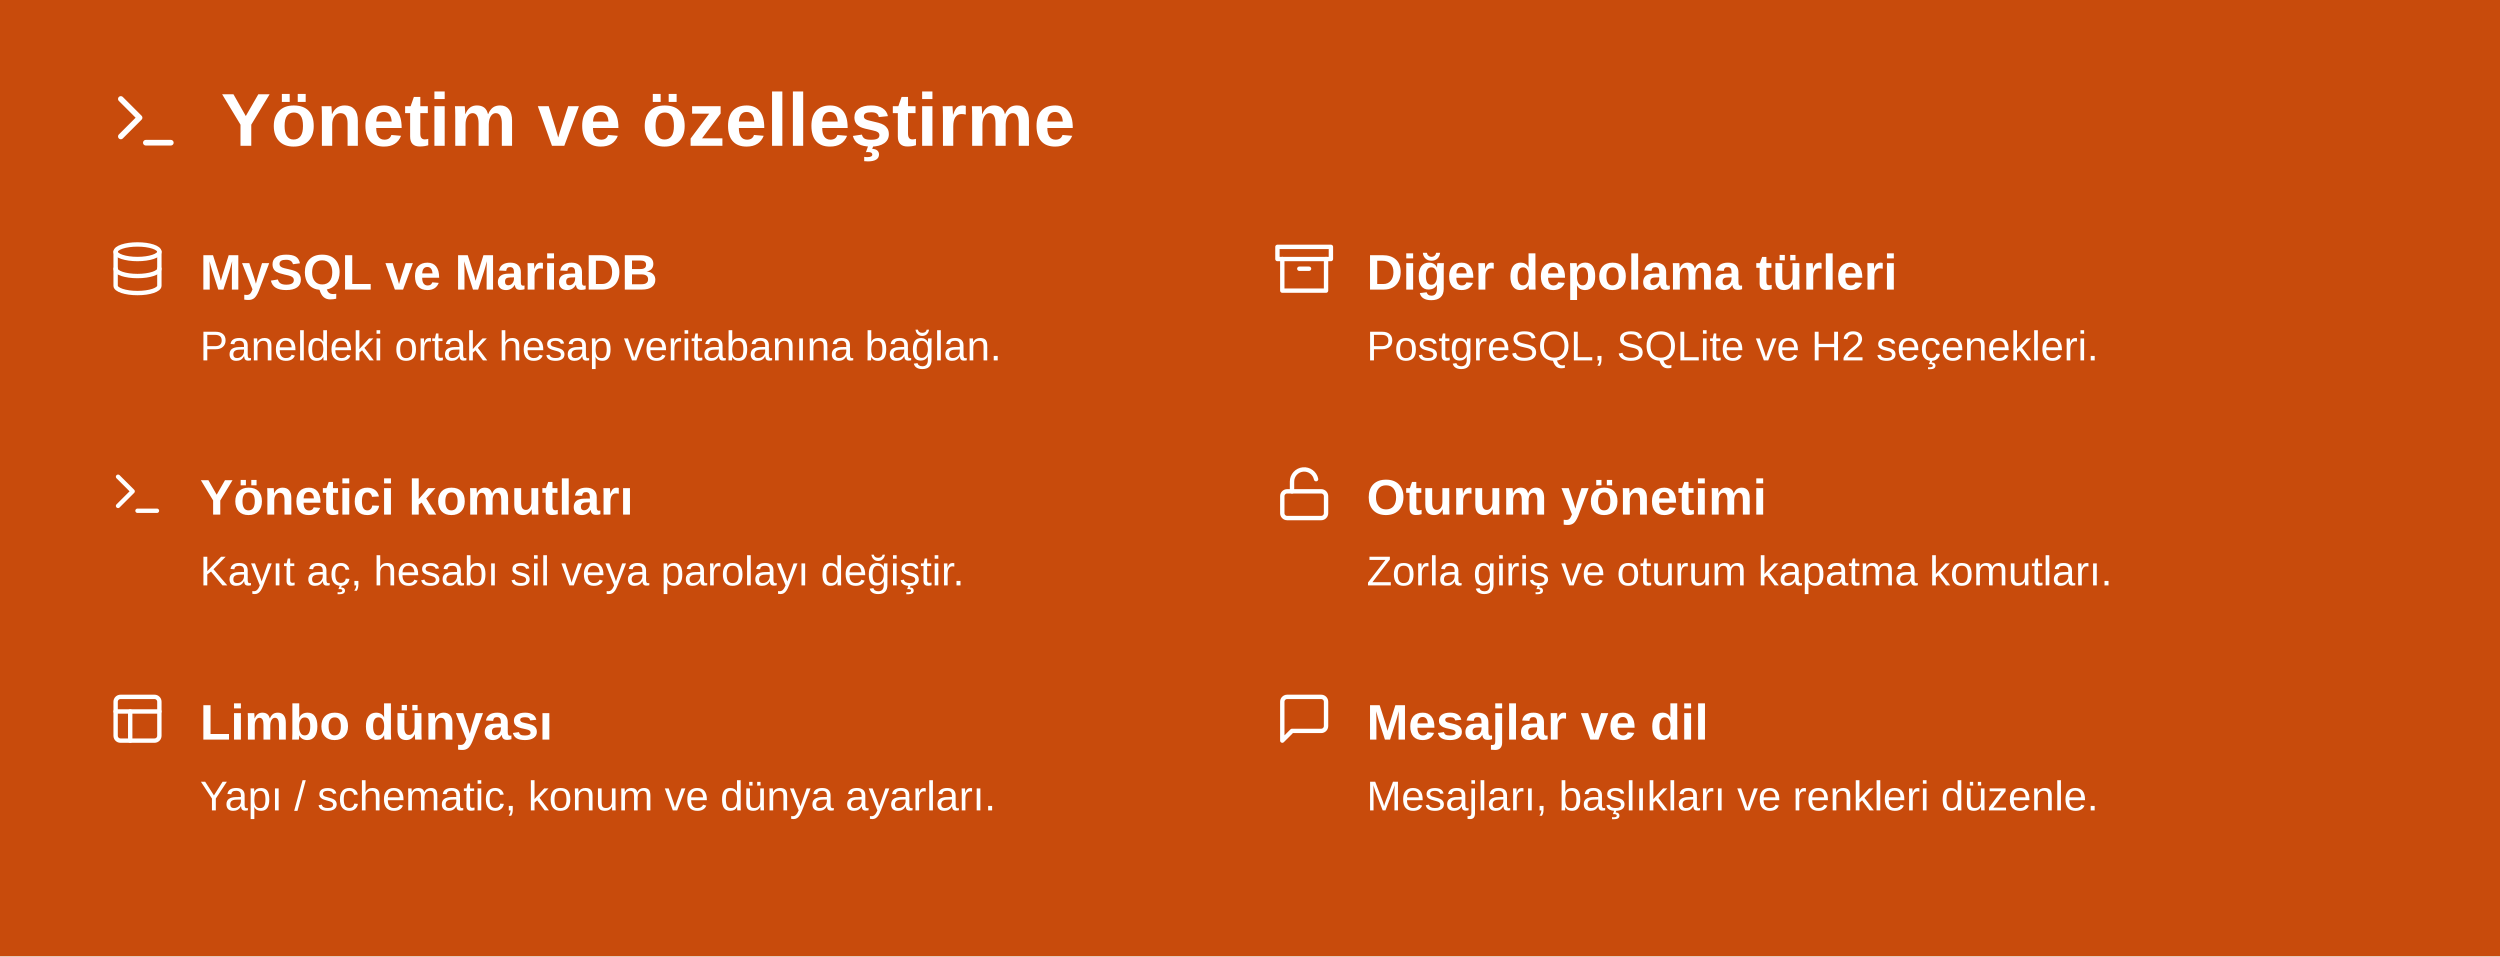
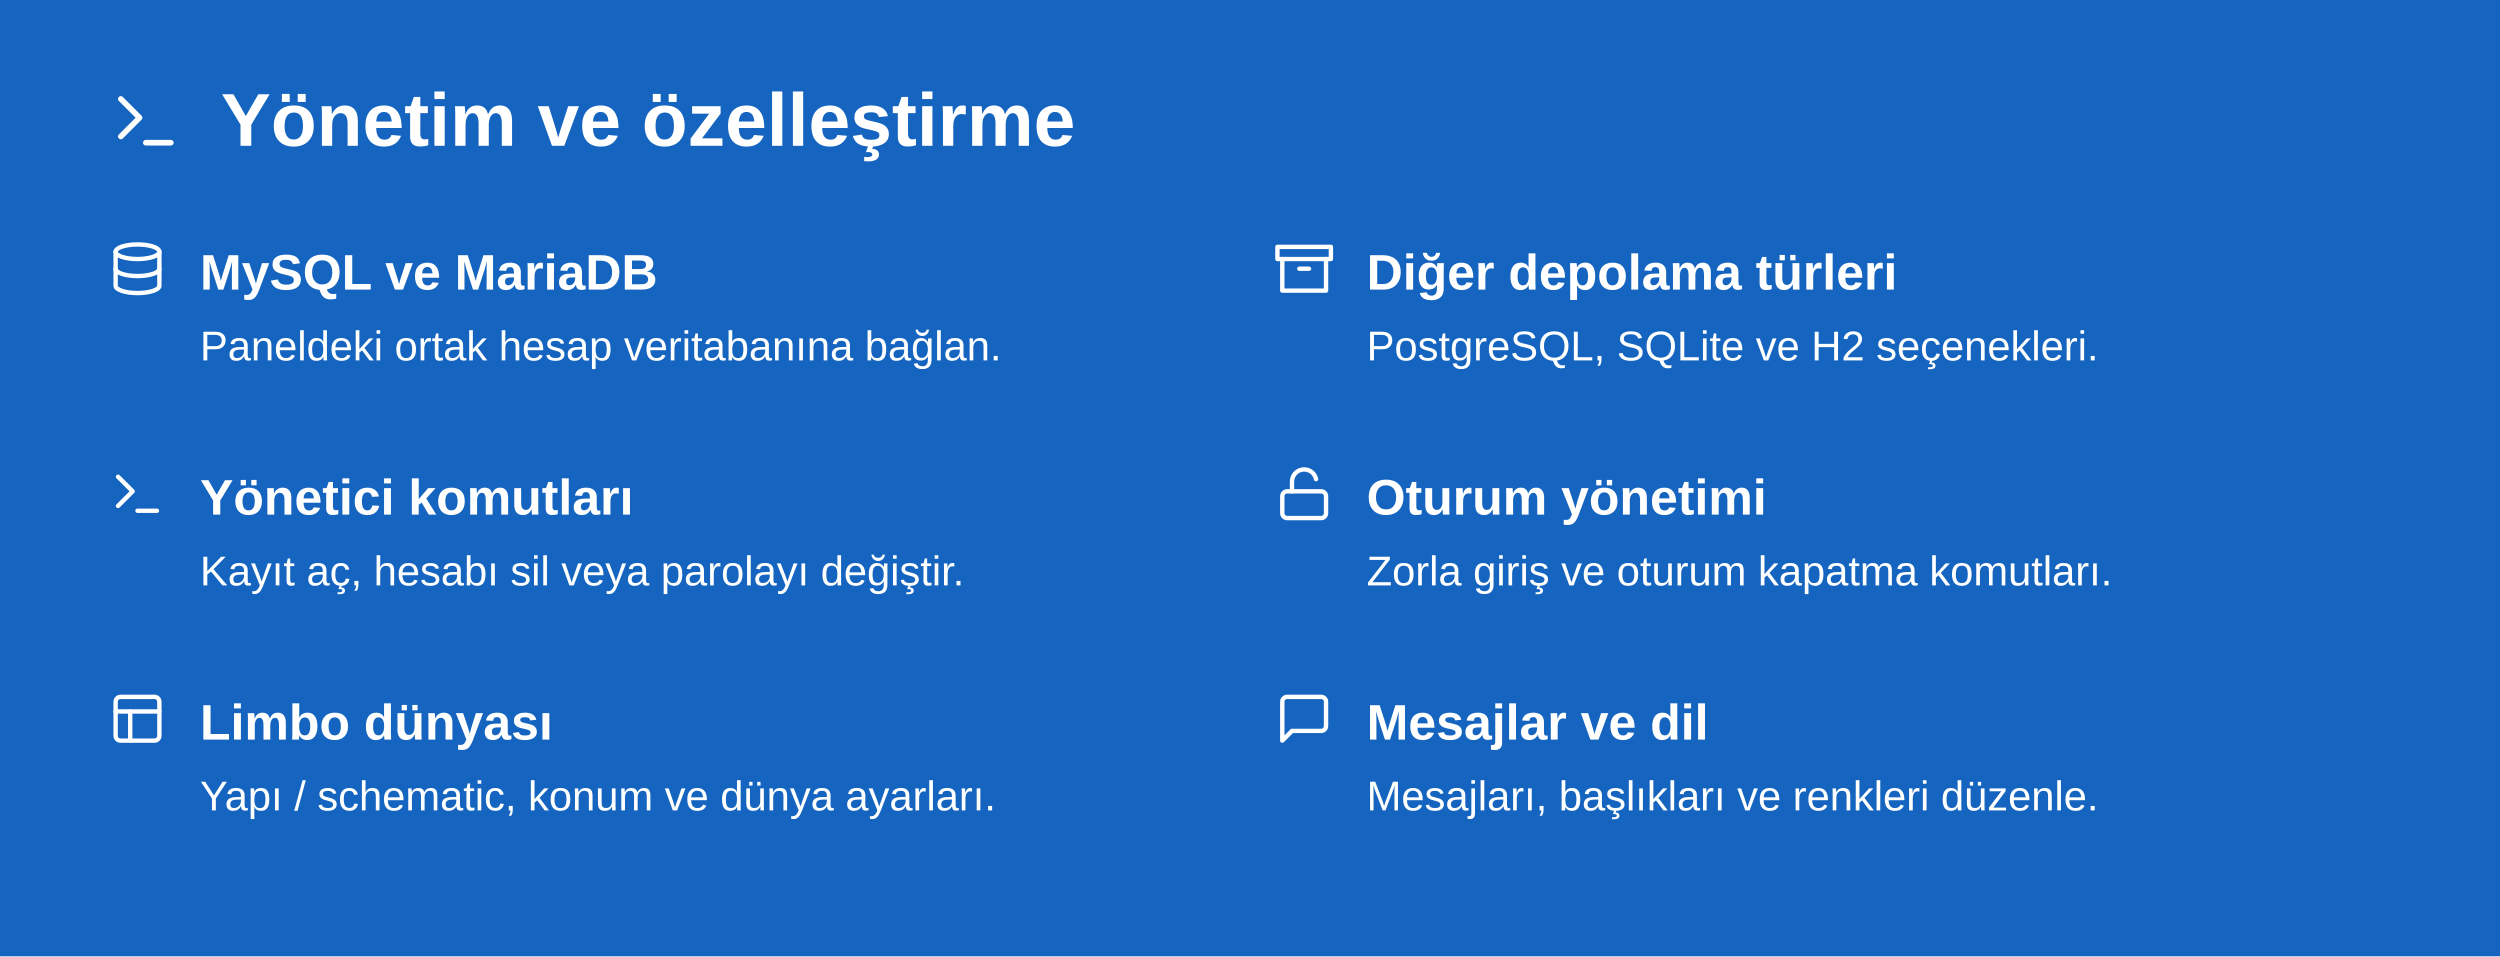
<svg xmlns="http://www.w3.org/2000/svg" width="1200" height="459" viewBox="0 0 1200 459" role="img" aria-labelledby="title desc">
-   <rect width="1200" height="459" fill="#C84B0C" />
+   <rect width="1200" height="459" fill="#1565C0" />
  <g fill="#fff" font-family="Segoe UI,Arial,sans-serif">
    <g data-feather="terminal" transform="translate(52 40) scale(1.5)" fill="none" stroke="#fff" stroke-width="1.8" stroke-linecap="round" stroke-linejoin="round">
      <polyline points="4 17 10 11 4 5" />
      <line x1="12" y1="19" x2="20" y2="19" />
    </g>
    <text x="106" y="70" font-size="36" font-weight="700">Yönetim ve özelleştirme</text>
    <g data-feather="database" transform="translate(52 115) scale(1.1667)" fill="none" stroke="#fff" stroke-width="1.8" stroke-linecap="round" stroke-linejoin="round">
      <ellipse cx="12" cy="5" rx="9" ry="3" />
      <path d="M21 12c0 1.66-4 3-9 3s-9-1.34-9-3" />
      <path d="M3 5v14c0 1.66 4 3 9 3s9-1.34 9-3V5" />
    </g>
    <text x="96" y="139" font-size="24" font-weight="700">MySQL ve MariaDB</text>
    <text x="96" y="173" font-size="20" font-weight="400">Paneldeki ortak hesap veritabanına bağlan.</text>
    <g data-feather="archive" transform="translate(612 115) scale(1.1667)" fill="none" stroke="#fff" stroke-width="1.8" stroke-linecap="round" stroke-linejoin="round">
      <polyline points="21 8 21 21 3 21 3 8" />
      <rect x="1" y="3" width="22" height="5" />
      <line x1="10" y1="12" x2="14" y2="12" />
    </g>
    <text x="656" y="139" font-size="24" font-weight="700">Diğer depolama türleri</text>
    <text x="656" y="173" font-size="20" font-weight="400">PostgreSQL, SQLite ve H2 seçenekleri.</text>
    <g data-feather="terminal" transform="translate(52 223) scale(1.1667)" fill="none" stroke="#fff" stroke-width="1.8" stroke-linecap="round" stroke-linejoin="round">
      <polyline points="4 17 10 11 4 5" />
      <line x1="12" y1="19" x2="20" y2="19" />
    </g>
    <text x="96" y="247" font-size="24" font-weight="700">Yönetici komutları</text>
    <text x="96" y="281" font-size="20" font-weight="400">Kayıt aç, hesabı sil veya parolayı değiştir.</text>
    <g data-feather="unlock" transform="translate(612 223) scale(1.1667)" fill="none" stroke="#fff" stroke-width="1.8" stroke-linecap="round" stroke-linejoin="round">
      <rect x="3" y="11" width="18" height="11" rx="2" ry="2" />
      <path d="M7 11V7a5 5 0 0 1 9.9-1" />
    </g>
    <text x="656" y="247" font-size="24" font-weight="700">Oturum yönetimi</text>
    <text x="656" y="281" font-size="20" font-weight="400">Zorla giriş ve oturum kapatma komutları.</text>
    <g data-feather="layout" transform="translate(52 331) scale(1.1667)" fill="none" stroke="#fff" stroke-width="1.8" stroke-linecap="round" stroke-linejoin="round">
      <rect x="3" y="3" width="18" height="18" rx="2" ry="2" />
      <line x1="3" y1="9" x2="21" y2="9" />
      <line x1="9" y1="21" x2="9" y2="9" />
    </g>
    <text x="96" y="355" font-size="24" font-weight="700">Limbo dünyası</text>
    <text x="96" y="389" font-size="20" font-weight="400">Yapı / schematic, konum ve dünya ayarları.</text>
    <g data-feather="message-square" transform="translate(612 331) scale(1.1667)" fill="none" stroke="#fff" stroke-width="1.8" stroke-linecap="round" stroke-linejoin="round">
      <path d="M21 15a2 2 0 0 1-2 2H7l-4 4V5a2 2 0 0 1 2-2h14a2 2 0 0 1 2 2z" />
    </g>
    <text x="656" y="355" font-size="24" font-weight="700">Mesajlar ve dil</text>
    <text x="656" y="389" font-size="20" font-weight="400">Mesajları, başlıkları ve renkleri düzenle.</text>
  </g>
</svg>
